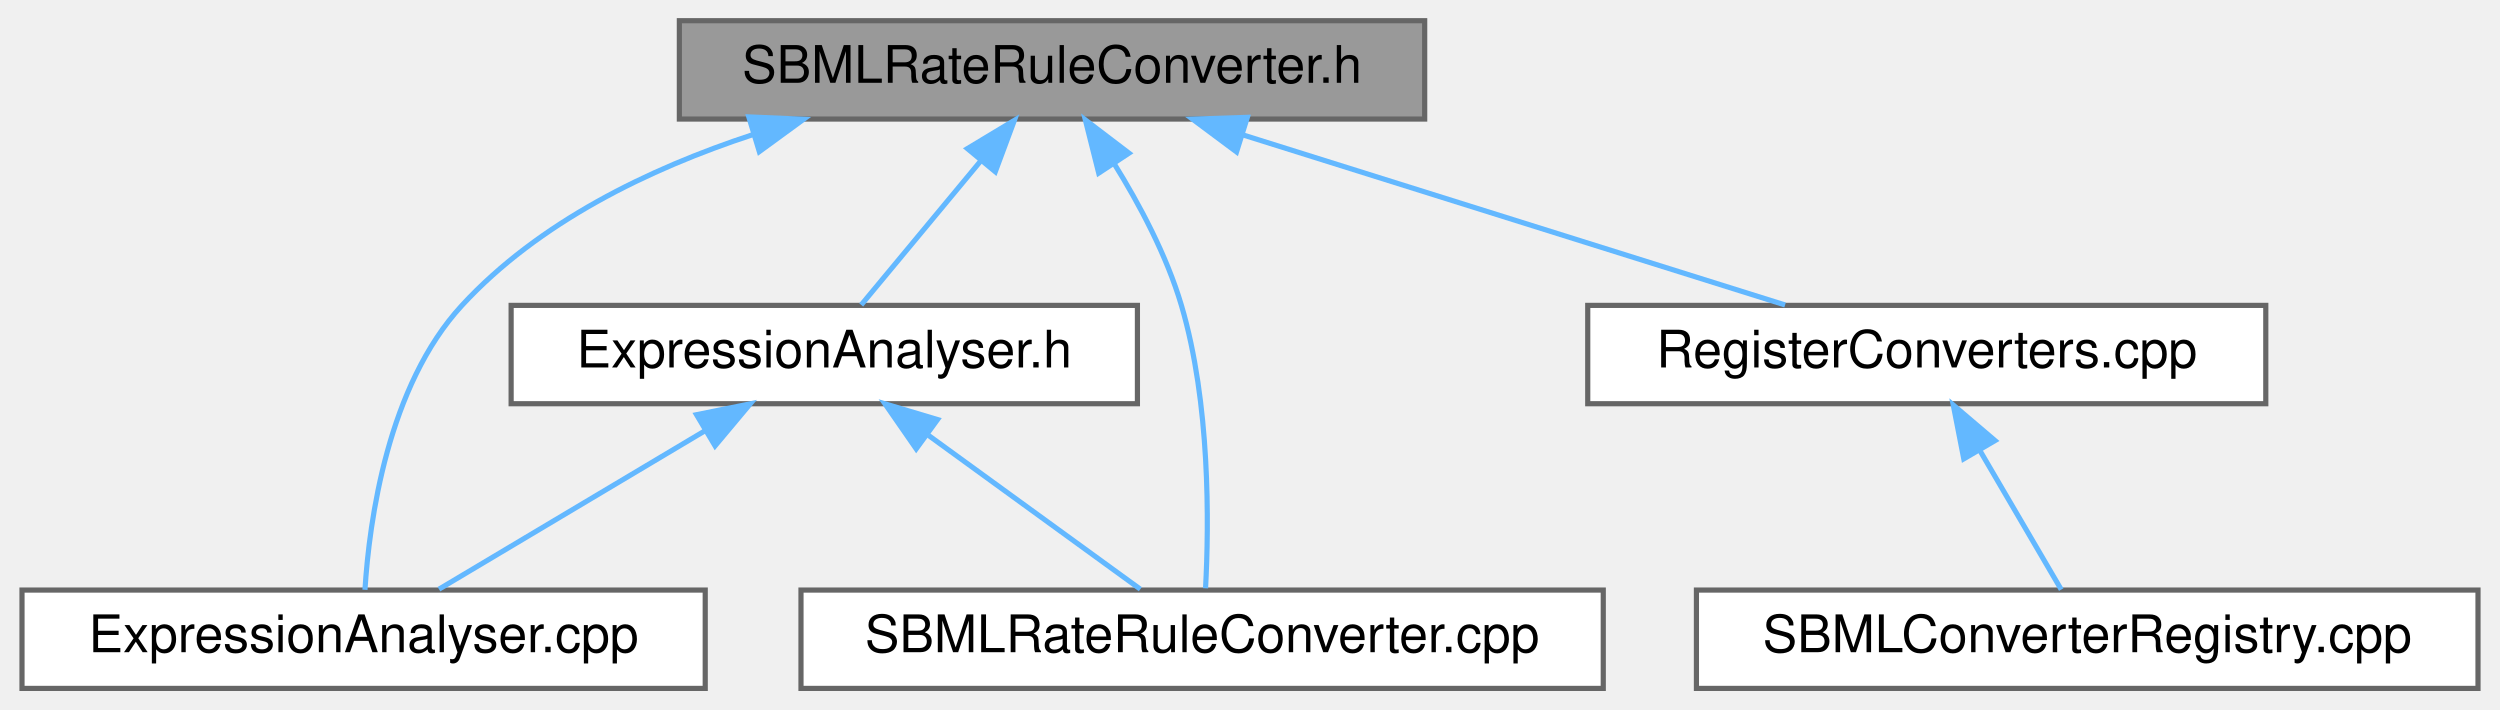
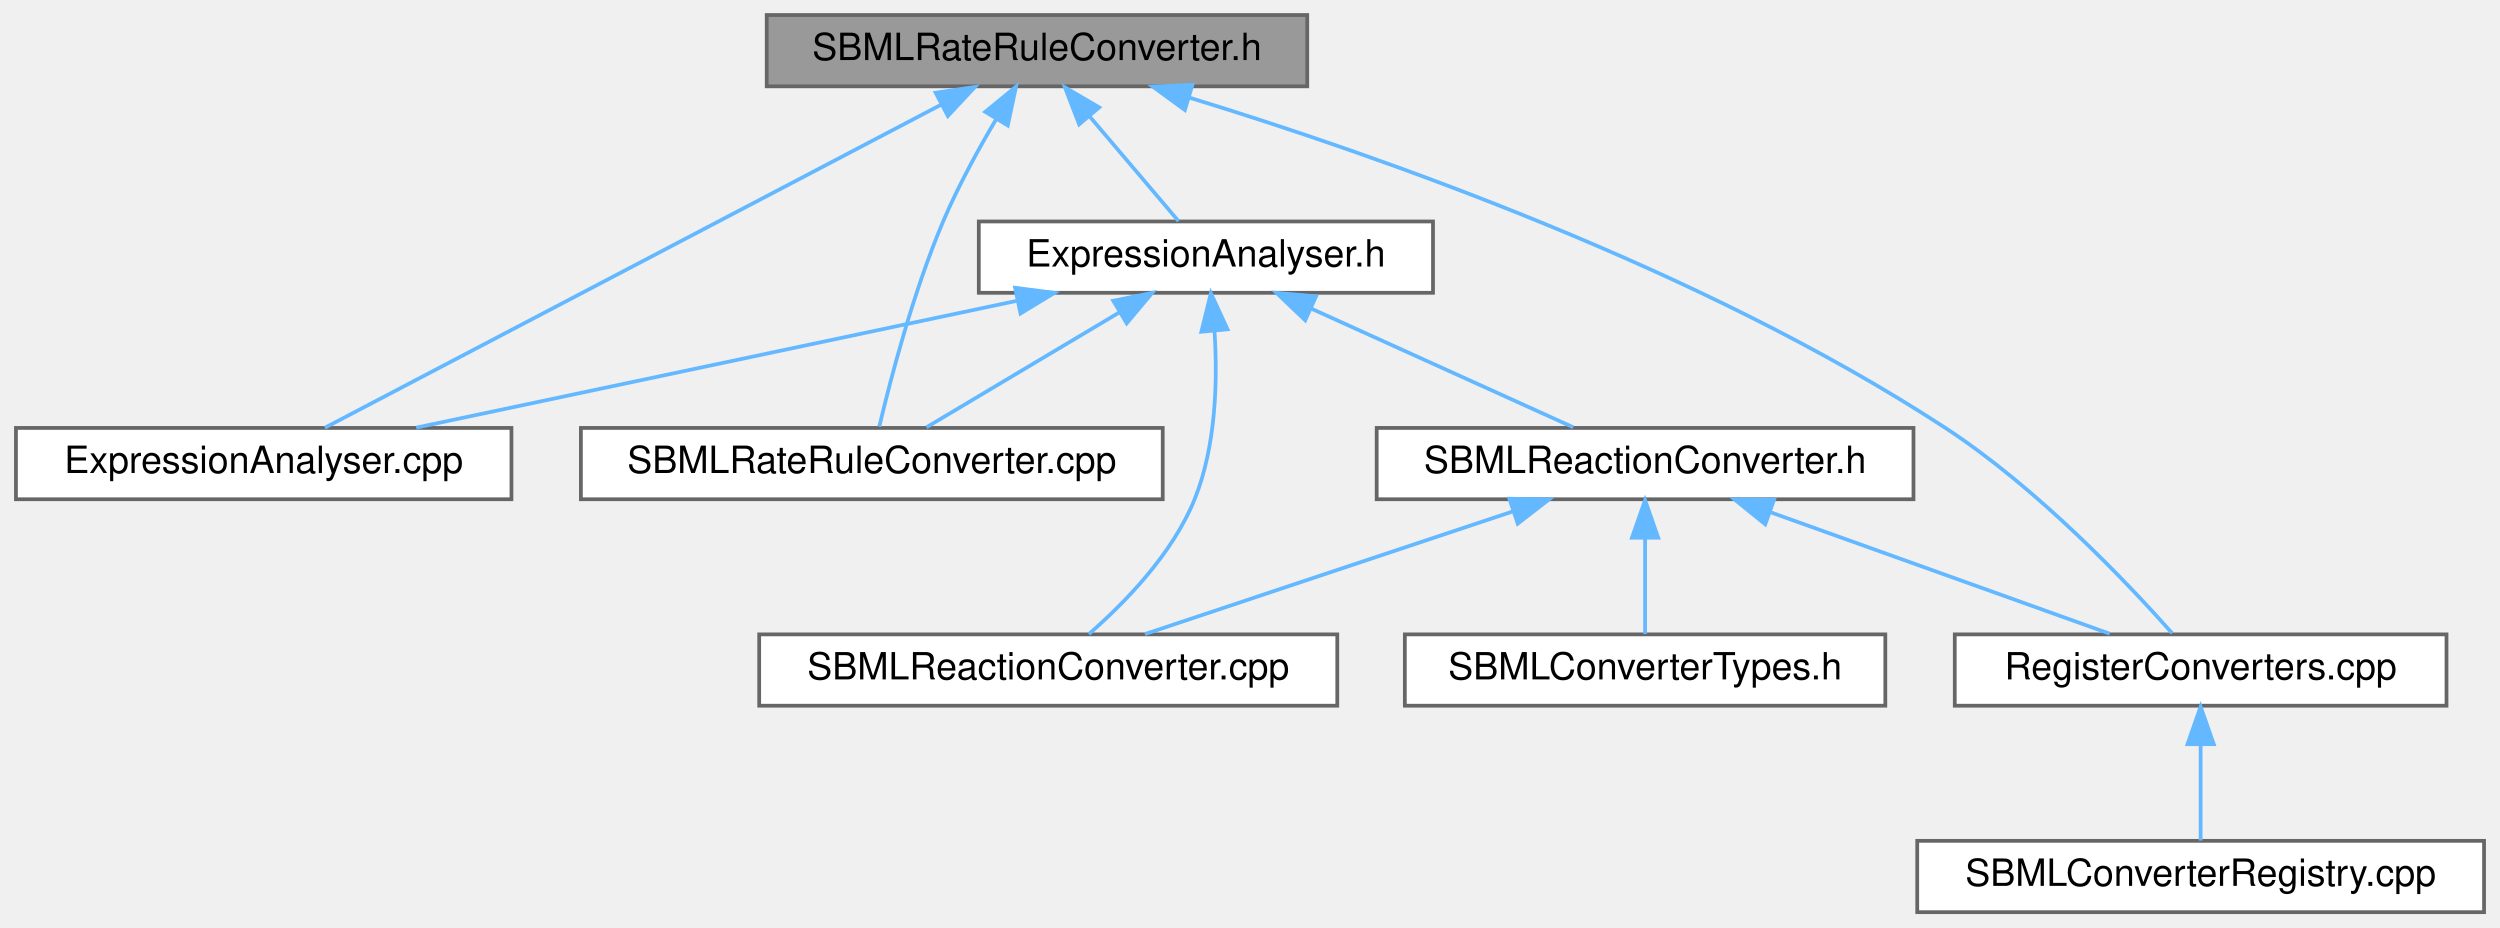
- <svg xmlns="http://www.w3.org/2000/svg" xmlns:xlink="http://www.w3.org/1999/xlink" width="483pt" height="137pt" viewBox="0.00 0.00 482.50 137.00">
-   <g id="graph0" class="graph" transform="scale(1 1) rotate(0) translate(4 133)">
+ <svg xmlns="http://www.w3.org/2000/svg" xmlns:xlink="http://www.w3.org/1999/xlink" width="666pt" height="247pt" viewBox="0.00 0.00 665.50 247.00">
+   <g id="graph0" class="graph" transform="scale(1 1) rotate(0) translate(4 243)">
    <g id="Node000001" class="node">
      <g id="a_Node000001">
        <a xlink:title="Definition of SBMLRateRuleConverter, a converter from raterule to reaction.">
-           <polygon fill="#999999" stroke="#666666" points="271,-129 127,-129 127,-110 271,-110 271,-129" />
-           <text text-anchor="middle" x="199" y="-117" font-family="Helvetica,sans-Serif" font-size="10.00">SBMLRateRuleConverter.h</text>
+           <polygon fill="#999999" stroke="#666666" points="344,-239 200,-239 200,-220 344,-220 344,-239" />
+           <text text-anchor="middle" x="272" y="-227" font-family="Helvetica,sans-Serif" font-size="10.00">SBMLRateRuleConverter.h</text>
        </a>
      </g>
    </g>
    <g id="Node000002" class="node">
      <g id="a_Node000002">
        <a xlink:href="_expression_analyser_8cpp.html" target="_top" xlink:title="Implementation of ExpressionAnalyser.">
-           <polygon fill="white" stroke="#666666" points="132,-19 0,-19 0,0 132,0 132,-19" />
-           <text text-anchor="middle" x="66" y="-7" font-family="Helvetica,sans-Serif" font-size="10.00">ExpressionAnalyser.cpp</text>
+           <polygon fill="white" stroke="#666666" points="132,-129 0,-129 0,-110 132,-110 132,-129" />
+           <text text-anchor="middle" x="66" y="-117" font-family="Helvetica,sans-Serif" font-size="10.00">ExpressionAnalyser.cpp</text>
        </a>
      </g>
    </g>
    <g id="edge1_Node000001_Node000002" class="edge">
      <g id="a_edge1_Node000001_Node000002">
        <a xlink:title=" ">
-           <path fill="none" stroke="#63b8ff" d="M141.23,-107C121.06,-100.38 99.79,-90.04 85,-74 70.65,-58.43 67.11,-32.44 66.26,-19.05" />
-           <polygon fill="#63b8ff" stroke="#63b8ff" points="140.42,-110.41 151.01,-109.96 142.45,-103.71 140.42,-110.41" />
+           <path fill="none" stroke="#63b8ff" d="M246.52,-215.14C203.6,-192.64 118.06,-147.79 82.3,-129.05" />
+           <polygon fill="#63b8ff" stroke="#63b8ff" points="245.01,-218.3 255.49,-219.84 248.26,-212.1 245.01,-218.3" />
        </a>
      </g>
    </g>
    <g id="Node000003" class="node">
      <g id="a_Node000003">
        <a xlink:href="_expression_analyser_8h.html" target="_top" xlink:title="Definition of ExpressionAnalyser, a class for analysing expressions.">
-           <polygon fill="white" stroke="#666666" points="215.5,-74 94.5,-74 94.5,-55 215.5,-55 215.5,-74" />
-           <text text-anchor="middle" x="155" y="-62" font-family="Helvetica,sans-Serif" font-size="10.00">ExpressionAnalyser.h</text>
+           <polygon fill="white" stroke="#666666" points="377.5,-184 256.5,-184 256.5,-165 377.5,-165 377.5,-184" />
+           <text text-anchor="middle" x="317" y="-172" font-family="Helvetica,sans-Serif" font-size="10.00">ExpressionAnalyser.h</text>
        </a>
      </g>
    </g>
    <g id="edge2_Node000001_Node000003" class="edge">
      <g id="a_edge2_Node000001_Node000003">
        <a xlink:title=" ">
-           <path fill="none" stroke="#63b8ff" d="M185.27,-101.96C177.6,-92.72 168.37,-81.6 162.13,-74.09" />
-           <polygon fill="#63b8ff" stroke="#63b8ff" points="182.65,-104.29 191.73,-109.75 188.04,-99.82 182.65,-104.29" />
+           <path fill="none" stroke="#63b8ff" d="M286.05,-211.96C293.89,-202.72 303.33,-191.6 309.71,-184.09" />
+           <polygon fill="#63b8ff" stroke="#63b8ff" points="283.24,-209.86 279.43,-219.75 288.57,-214.39 283.24,-209.86" />
        </a>
      </g>
    </g>
    <g id="Node000004" class="node">
      <g id="a_Node000004">
        <a xlink:href="_s_b_m_l_rate_rule_converter_8cpp.html" target="_top" xlink:title="Implementation of SBMLRateRuleConverter, a converter from raterule to reaction.">
-           <polygon fill="white" stroke="#666666" points="305.5,-19 150.5,-19 150.5,0 305.5,0 305.5,-19" />
-           <text text-anchor="middle" x="228" y="-7" font-family="Helvetica,sans-Serif" font-size="10.00">SBMLRateRuleConverter.cpp</text>
+           <polygon fill="white" stroke="#666666" points="305.5,-129 150.5,-129 150.5,-110 305.5,-110 305.5,-129" />
+           <text text-anchor="middle" x="228" y="-117" font-family="Helvetica,sans-Serif" font-size="10.00">SBMLRateRuleConverter.cpp</text>
        </a>
      </g>
    </g>
-     <g id="edge7_Node000001_Node000004" class="edge">
-       <g id="a_edge7_Node000001_Node000004">
+     <g id="edge12_Node000001_Node000004" class="edge">
+       <g id="a_edge12_Node000001_Node000004">
        <a xlink:title=" ">
-           <path fill="none" stroke="#63b8ff" d="M210.96,-101.46C215.91,-93.5 221.15,-83.65 224,-74 229.57,-55.14 229.33,-31.81 228.66,-19.34" />
-           <polygon fill="#63b8ff" stroke="#63b8ff" points="208.02,-99.56 205.44,-109.83 213.87,-103.41 208.02,-99.56" />
+           <path fill="none" stroke="#63b8ff" d="M261.07,-211.14C256.31,-203.1 250.94,-193.28 247,-184 239,-165.14 232.94,-141.81 229.99,-129.34" />
+           <polygon fill="#63b8ff" stroke="#63b8ff" points="258.23,-213.21 266.43,-219.93 264.21,-209.57 258.23,-213.21" />
        </a>
      </g>
    </g>
-     <g id="Node000005" class="node">
-       <g id="a_Node000005">
+     <g id="Node000007" class="node">
+       <g id="a_Node000007">
        <a xlink:href="_register_converters_8cpp.html" target="_top" xlink:title="Registers all available converters.">
-           <polygon fill="white" stroke="#666666" points="433.5,-74 302.5,-74 302.5,-55 433.5,-55 433.5,-74" />
-           <text text-anchor="middle" x="368" y="-62" font-family="Helvetica,sans-Serif" font-size="10.00">RegisterConverters.cpp</text>
+           <polygon fill="white" stroke="#666666" points="647.5,-74 516.5,-74 516.5,-55 647.5,-55 647.5,-74" />
+           <text text-anchor="middle" x="582" y="-62" font-family="Helvetica,sans-Serif" font-size="10.00">RegisterConverters.cpp</text>
        </a>
      </g>
    </g>
-     <g id="edge5_Node000001_Node000005" class="edge">
-       <g id="a_edge5_Node000001_Node000005">
+     <g id="edge11_Node000001_Node000007" class="edge">
+       <g id="a_edge11_Node000001_Node000007">
        <a xlink:title=" ">
-           <path fill="none" stroke="#63b8ff" d="M235.9,-106.93C267.47,-97.03 312.18,-83.01 340.63,-74.08" />
-           <polygon fill="#63b8ff" stroke="#63b8ff" points="234.65,-103.65 226.15,-109.98 236.74,-110.33 234.65,-103.65" />
+           <path fill="none" stroke="#63b8ff" d="M312.63,-216.98C362.63,-201.67 448.88,-171.52 514,-129 538.61,-112.93 562.6,-87.61 574.41,-74.32" />
+           <polygon fill="#63b8ff" stroke="#63b8ff" points="311.4,-213.69 302.83,-219.93 313.42,-220.4 311.4,-213.69" />
        </a>
      </g>
    </g>
    <g id="edge3_Node000003_Node000002" class="edge">
      <g id="a_edge3_Node000003_Node000002">
        <a xlink:title=" ">
-           <path fill="none" stroke="#63b8ff" d="M131.82,-49.7C115.61,-40.04 94.45,-27.44 80.56,-19.17" />
-           <polygon fill="#63b8ff" stroke="#63b8ff" points="130.32,-52.88 140.7,-54.98 133.9,-46.86 130.32,-52.88" />
+           <path fill="none" stroke="#63b8ff" d="M266.7,-162.88C219.65,-152.94 150.28,-138.3 106.64,-129.08" />
+           <polygon fill="#63b8ff" stroke="#63b8ff" points="266.17,-166.34 276.67,-164.98 267.61,-159.49 266.17,-166.34" />
        </a>
      </g>
    </g>
    <g id="edge4_Node000003_Node000004" class="edge">
      <g id="a_edge4_Node000003_Node000004">
        <a xlink:title=" ">
-           <path fill="none" stroke="#63b8ff" d="M175.14,-48.88C188.28,-39.34 204.98,-27.21 216.06,-19.17" />
-           <polygon fill="#63b8ff" stroke="#63b8ff" points="172.76,-46.28 166.73,-54.98 176.88,-51.94 172.76,-46.28" />
+           <path fill="none" stroke="#63b8ff" d="M293.82,-159.7C277.61,-150.04 256.45,-137.44 242.56,-129.17" />
+           <polygon fill="#63b8ff" stroke="#63b8ff" points="292.32,-162.88 302.7,-164.98 295.9,-156.86 292.32,-162.88" />
+         </a>
+       </g>
+     </g>
+     <g id="Node000005" class="node">
+       <g id="a_Node000005">
+         <a xlink:href="_s_b_m_l_reaction_converter_8cpp.html" target="_top" xlink:title="Implementation of SBMLReactionConverter, a converter changing reactions into rate rules.">
+           <polygon fill="white" stroke="#666666" points="352,-74 198,-74 198,-55 352,-55 352,-74" />
+           <text text-anchor="middle" x="275" y="-62" font-family="Helvetica,sans-Serif" font-size="10.00">SBMLReactionConverter.cpp</text>
+         </a>
+       </g>
+     </g>
+     <g id="edge5_Node000003_Node000005" class="edge">
+       <g id="a_edge5_Node000003_Node000005">
+         <a xlink:title=" ">
+           <path fill="none" stroke="#63b8ff" d="M319.29,-154.81C320.13,-141.78 319.75,-124.25 314,-110 308.08,-95.33 295.17,-82.21 285.82,-74.08" />
+           <polygon fill="#63b8ff" stroke="#63b8ff" points="315.79,-154.62 318.33,-164.9 322.76,-155.28 315.79,-154.62" />
        </a>
      </g>
    </g>
    <g id="Node000006" class="node">
      <g id="a_Node000006">
-         <a xlink:href="_s_b_m_l_converter_registry_8cpp.html" target="_top" xlink:title="Implementation of SBMLConverterRegistry, a registry of available converters.">
-           <polygon fill="white" stroke="#666666" points="474.5,-19 323.5,-19 323.5,0 474.5,0 474.5,-19" />
-           <text text-anchor="middle" x="399" y="-7" font-family="Helvetica,sans-Serif" font-size="10.00">SBMLConverterRegistry.cpp</text>
+         <a xlink:href="_s_b_m_l_reaction_converter_8h.html" target="_top" xlink:title="Definition of SBMLReactionConverter, a converter changing reactions into rate rules.">
+           <polygon fill="white" stroke="#666666" points="505.5,-129 362.5,-129 362.5,-110 505.5,-110 505.5,-129" />
+           <text text-anchor="middle" x="434" y="-117" font-family="Helvetica,sans-Serif" font-size="10.00">SBMLReactionConverter.h</text>
        </a>
      </g>
    </g>
-     <g id="edge6_Node000005_Node000006" class="edge">
-       <g id="a_edge6_Node000005_Node000006">
+     <g id="edge6_Node000003_Node000006" class="edge">
+       <g id="a_edge6_Node000003_Node000006">
        <a xlink:title=" ">
-           <path fill="none" stroke="#63b8ff" d="M378.18,-46.1C383.47,-37.04 389.72,-26.37 393.98,-19.09" />
-           <polygon fill="#63b8ff" stroke="#63b8ff" points="375.15,-44.35 373.12,-54.75 381.19,-47.88 375.15,-44.35" />
+           <path fill="none" stroke="#63b8ff" d="M345.11,-160.77C366.69,-150.99 395.91,-137.75 414.86,-129.17" />
+           <polygon fill="#63b8ff" stroke="#63b8ff" points="343.46,-157.67 335.8,-164.98 346.35,-164.05 343.46,-157.67" />
+         </a>
+       </g>
+     </g>
+     <g id="edge10_Node000006_Node000005" class="edge">
+       <g id="a_edge10_Node000006_Node000005">
+         <a xlink:title=" ">
+           <path fill="none" stroke="#63b8ff" d="M398.9,-106.8C369.22,-96.91 327.4,-82.97 300.75,-74.08" />
+           <polygon fill="#63b8ff" stroke="#63b8ff" points="397.86,-110.14 408.45,-109.98 400.07,-103.5 397.86,-110.14" />
+         </a>
+       </g>
+     </g>
+     <g id="edge7_Node000006_Node000007" class="edge">
+       <g id="a_edge7_Node000006_Node000007">
+         <a xlink:title=" ">
+           <path fill="none" stroke="#63b8ff" d="M467.37,-106.55C494.85,-96.71 533.17,-82.98 557.79,-74.17" />
+           <polygon fill="#63b8ff" stroke="#63b8ff" points="466.01,-103.32 457.78,-109.98 468.37,-109.91 466.01,-103.32" />
+         </a>
+       </g>
+     </g>
+     <g id="Node000009" class="node">
+       <g id="a_Node000009">
+         <a xlink:href="_s_b_m_l_converter_types_8h.html" target="_top" xlink:title="Definition of SBMLConverterTypes.">
+           <polygon fill="white" stroke="#666666" points="498,-74 370,-74 370,-55 498,-55 498,-74" />
+           <text text-anchor="middle" x="434" y="-62" font-family="Helvetica,sans-Serif" font-size="10.00">SBMLConverterTypes.h</text>
+         </a>
+       </g>
+     </g>
+     <g id="edge9_Node000006_Node000009" class="edge">
+       <g id="a_edge9_Node000006_Node000009">
+         <a xlink:title=" ">
+           <path fill="none" stroke="#63b8ff" d="M434,-99.66C434,-90.93 434,-80.99 434,-74.09" />
+           <polygon fill="#63b8ff" stroke="#63b8ff" points="430.5,-99.75 434,-109.75 437.5,-99.75 430.5,-99.75" />
+         </a>
+       </g>
+     </g>
+     <g id="Node000008" class="node">
+       <g id="a_Node000008">
+         <a xlink:href="_s_b_m_l_converter_registry_8cpp.html" target="_top" xlink:title="Implementation of SBMLConverterRegistry, a registry of available converters.">
+           <polygon fill="white" stroke="#666666" points="657.5,-19 506.5,-19 506.5,0 657.5,0 657.5,-19" />
+           <text text-anchor="middle" x="582" y="-7" font-family="Helvetica,sans-Serif" font-size="10.00">SBMLConverterRegistry.cpp</text>
+         </a>
+       </g>
+     </g>
+     <g id="edge8_Node000007_Node000008" class="edge">
+       <g id="a_edge8_Node000007_Node000008">
+         <a xlink:title=" ">
+           <path fill="none" stroke="#63b8ff" d="M582,-44.66C582,-35.93 582,-25.99 582,-19.09" />
+           <polygon fill="#63b8ff" stroke="#63b8ff" points="578.5,-44.75 582,-54.75 585.5,-44.75 578.5,-44.75" />
        </a>
      </g>
    </g>
  </g>
</svg>
